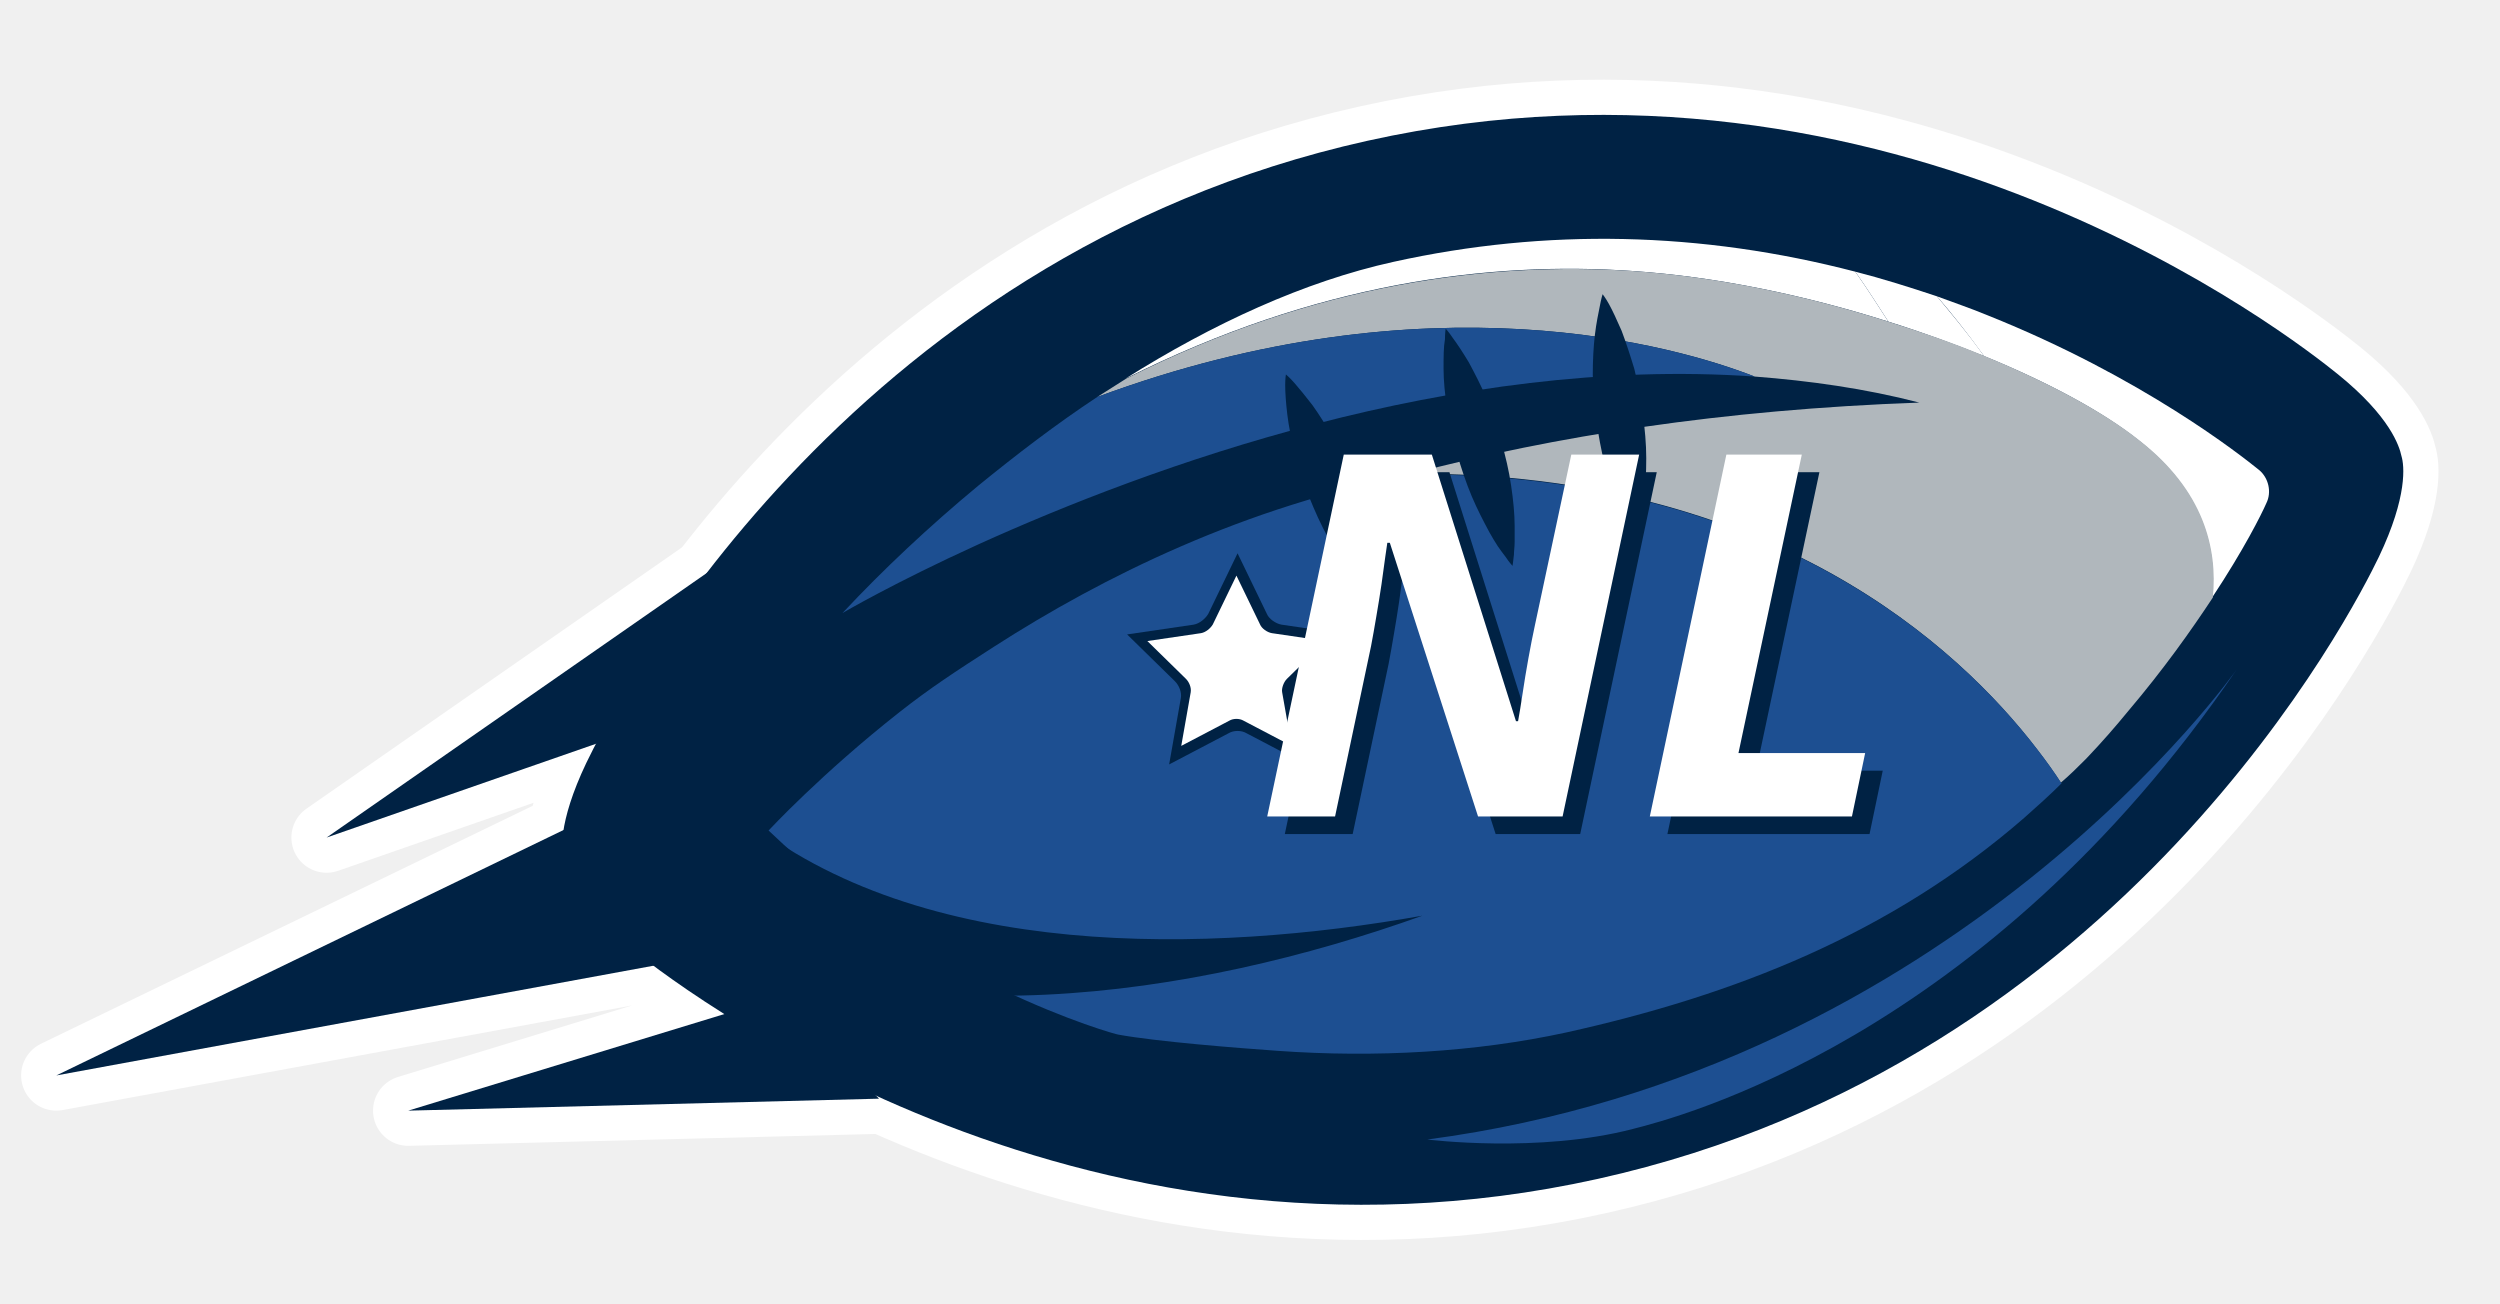
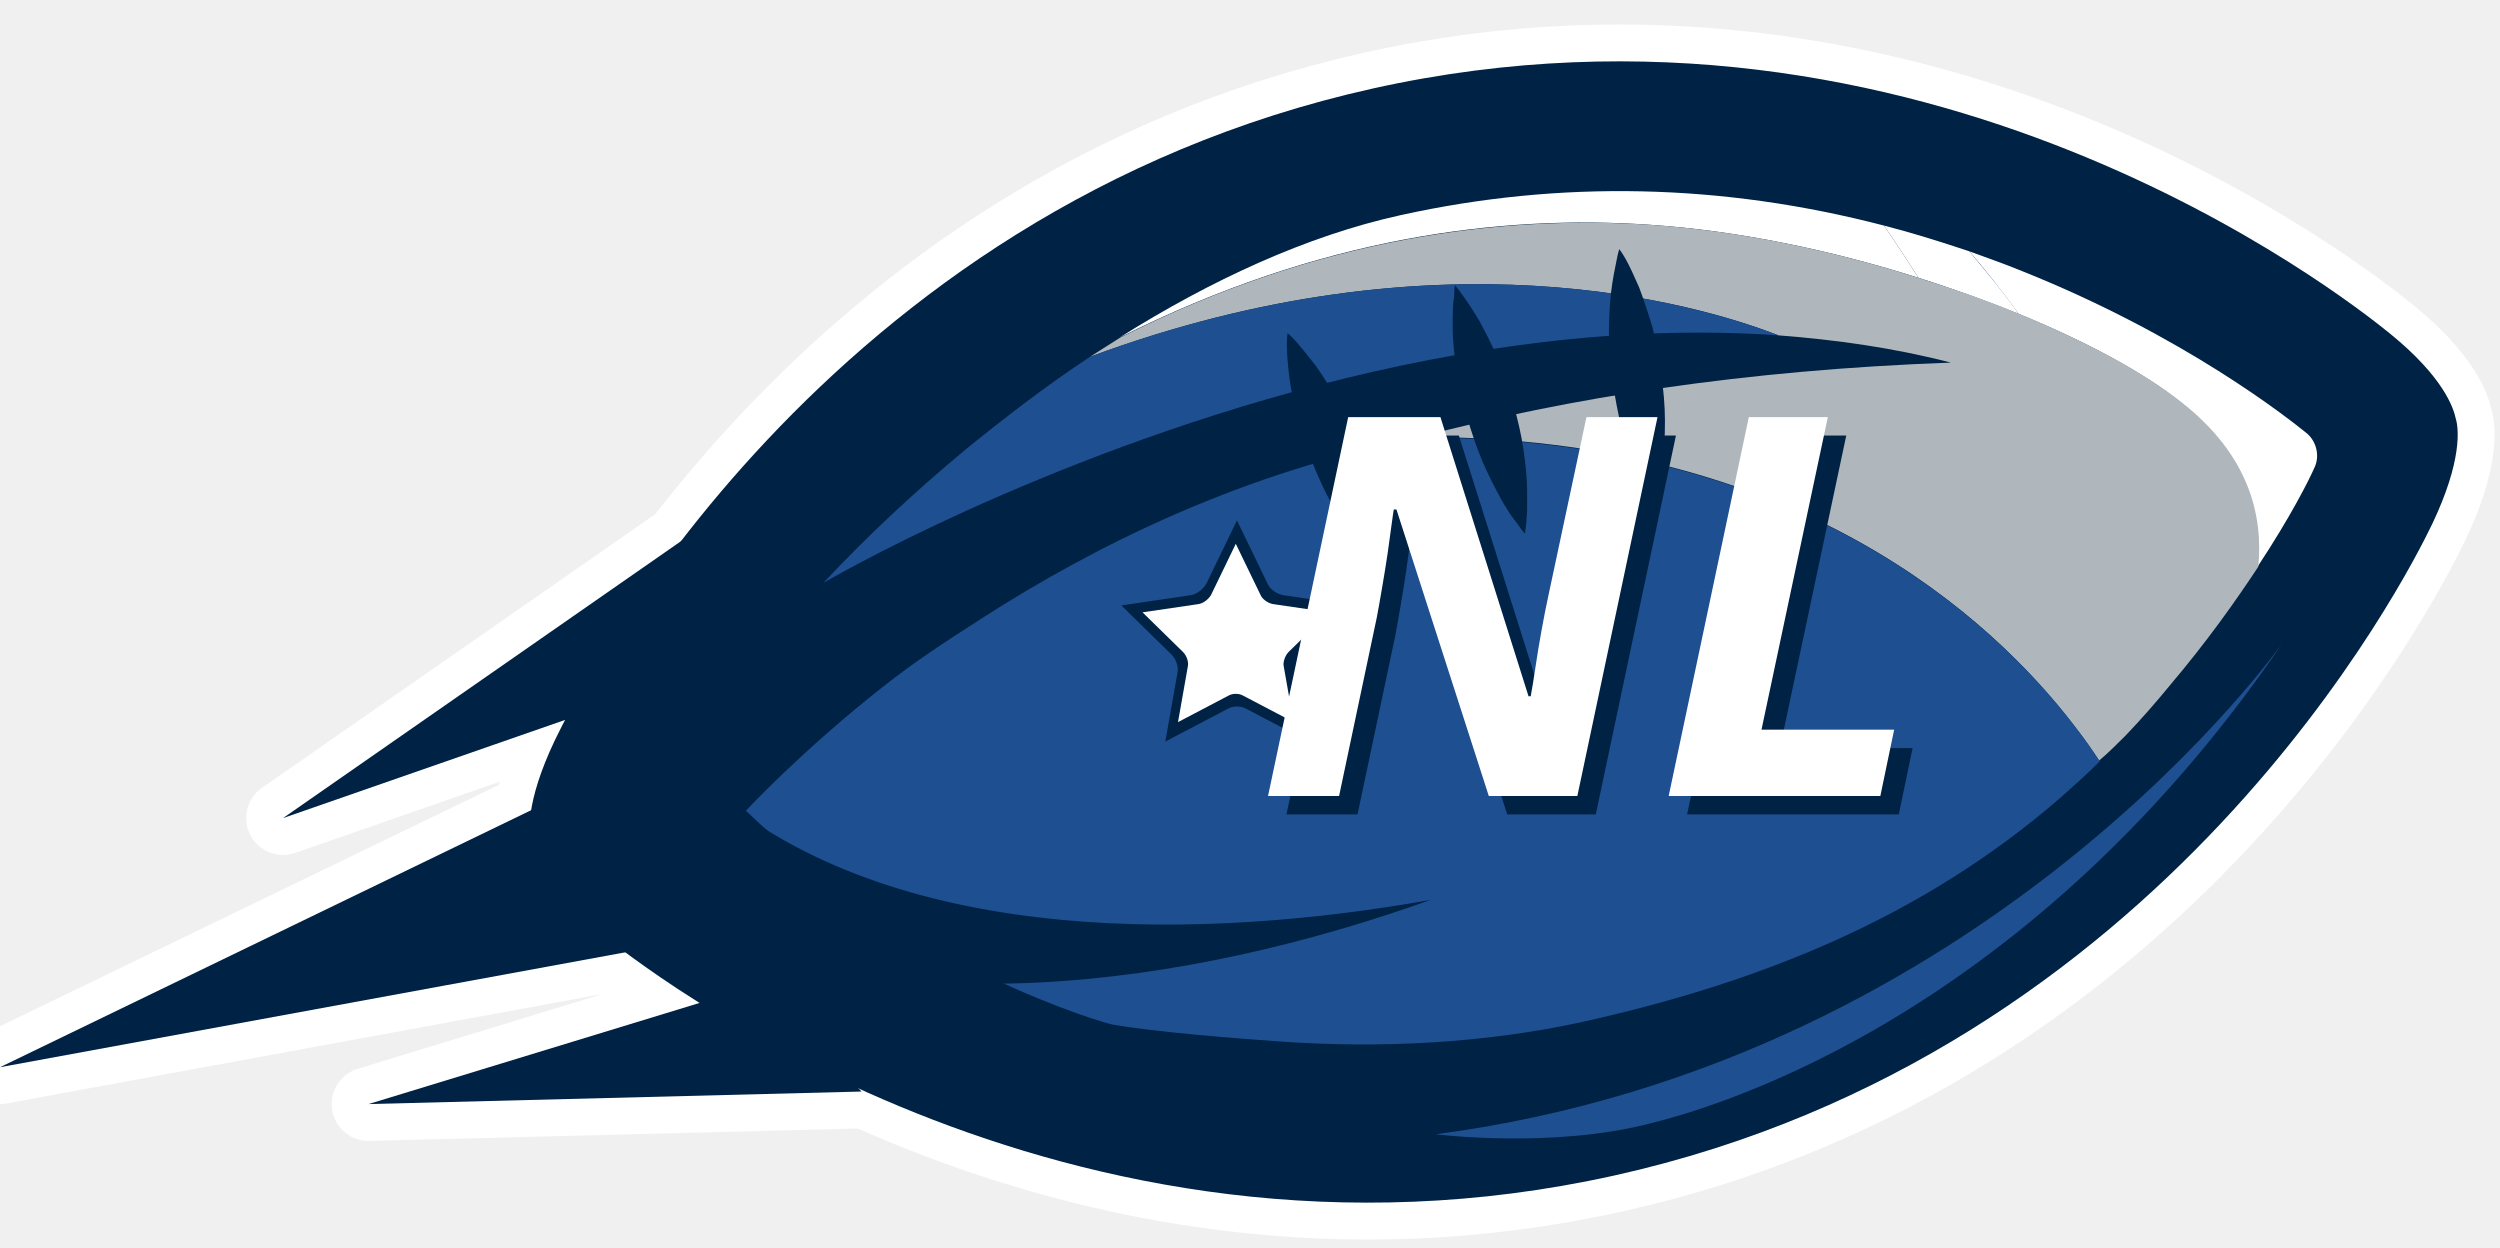
- <svg xmlns="http://www.w3.org/2000/svg" viewBox="-8 -8 355.2 185.2">
+ <svg xmlns="http://www.w3.org/2000/svg" viewBox="0 0 339.2 169.2">
  <defs>
    
  </defs>
  <path d="M0 144.8l88.7-16.3 1.4-27.3zm50 5l66.9-1.7-14.2-14.4zM38.4 111l54.9-38.2-2.9 20.1z" fill="#ffffff" stroke="#ffffff" stroke-width="10" stroke-linejoin="round" />
  <path d="M219 159.5c74.8-16.6 107.5-81.1 111-88.4 4.1-8.6 3.6-13 3.2-14.3-.3-1.4-1.6-5.6-9-11.6C317.9 40.1 261-4.6 186.3 12c-74.7 16.6-107.5 81.1-111 88.4-4.1 8.6-3.6 12.9-3.2 14.3.3 1.4 1.6 5.5 9 11.6 6.2 5.1 63.1 49.8 137.9 33.2z" fill="#ffffff" stroke="#ffffff" stroke-width="10" stroke-linejoin="round" />
  <path d="M0 144.8l88.7-16.3 1.4-27.3zm50 5l66.9-1.7-14.2-14.4zM38.4 111l54.9-38.2-2.9 20.1z" fill="#002244" />
  <path d="M219 159.5c74.8-16.6 107.5-81.1 111-88.4 4.1-8.6 3.6-13 3.2-14.3-.3-1.4-1.6-5.6-9-11.6C317.9 40.1 261-4.6 186.3 12c-74.7 16.6-107.5 81.1-111 88.4-4.1 8.6-3.6 12.9-3.2 14.3.3 1.4 1.6 5.5 9 11.6 6.2 5.1 63.1 49.8 137.9 33.2z" fill="#002244" />
  <path d="M309.8 87.1s-39.9 56.9-115 66.8c0 0 15.8 2 29.2-1.5 5.9-1.5 49.9-12.6 85.8-65.3z" fill="#1d4f91" />
  <path d="M223.9 30.5c12 .8 24.8 3.5 36.4 7.2-1.5-2.3-3-4.7-4.7-7.1-21.9-5.7-43.9-6.2-65.6-1.4-12.7 2.8-25.7 8.8-38.1 16.6 27.2-13.7 51.9-16.7 72-15.3z" fill="#ffffff" />
  <path d="M273.9 42.6c-2.4-3.4-4.8-6.2-6.7-8.5-3.9-1.3-7.7-2.5-11.6-3.5 1.7 2.4 3.2 4.8 4.7 7.1 4.8 1.5 9.4 3.2 13.6 4.9z" fill="#ffffff" />
  <path d="M295.9 54.6c9.1 7.2 11.1 15.3 10.4 22.3 4.5-6.8 7-11.8 7.7-13.4.8-1.6.3-3.6-1-4.7-2.6-2.1-16.6-13.2-38.6-22-2.4-1-4.8-1.8-7.2-2.7 2 2.3 4.3 5.2 6.7 8.5 9.3 3.8 17 8 22 12z" fill="#ffffff" />
  <path d="M288.4 99.8c2.2-2.3 4.2-4.6 6-6.8 5-5.9 8.9-11.4 12-16.1.7-7-1.3-15.2-10.4-22.3-5-4-12.8-8.2-22-12-4.3-1.8-8.9-3.4-13.7-4.9-11.6-3.7-24.4-6.4-36.4-7.2-20-1.3-44.8 1.6-71.9 15.3-1.4.9-2.7 1.7-4.1 2.6 47.2-17.5 82.4-7.2 93.4-2.9 7.8.6 15.7 1.7 23.4 3.7-28.1 1-52 4.8-72.1 10.1 51.1-.2 77.7 24.7 88.7 39 1.4 1.8 2.6 3.5 3.5 4.9 1.2-1 2.4-2.2 3.6-3.4z" fill="#b0b7bc" />
  <path d="M241.3 45.5c-11.1-4.3-46.2-14.6-93.4 2.9-5.9 3.9-11.5 8.2-16.9 12.6-7 5.8-13.5 11.9-19.3 18.1 0 0 7.3-4.3 19.4-9.8 24.1-10.9 67.2-26.8 110.2-23.8zm38.3 62.7c0-.1.1-.2.1-.3-.1.1-.1.2-.1.3 1.8-1.6 3.6-3.2 5.3-4.9-.9-1.4-2.1-3.1-3.5-4.9 0 .8 0 .8 0 0-11-14.3-37.6-39.2-88.7-39-23.8 4.5-44.1 14.6-59.5 24.5-5.6 3.6-9.1 5.9-13.3 9.2-11.2 8.8-18.7 16.9-18.7 16.9 22.4 21.5 49.3 29 49.7 29 5.5 1 16.9 1.9 22.6 2.3 14 1 28.1.2 41-2.6 23.9-5.3 46.1-14 65.1-30.5z" fill="#1d4f91" />
  <path d="M174.7 45.2s.5.4 1.2 1.2c.7.8 1.6 1.9 2.6 3.2 1 1.4 2 3 3 4.8 1 1.8 1.9 3.8 2.7 5.8.8 2 1.5 4.1 2 6.1s.9 3.9 1.1 5.6c.1.8.2 1.6.2 2.3 0 .7.1 1.3.1 1.8 0 1-.1 1.6-.1 1.6s-.5-.4-1.2-1.2c-.4-.4-.8-.8-1.2-1.4-.4-.5-.9-1.2-1.4-1.8-1-1.4-2-3-3-4.8-1-1.8-1.9-3.8-2.7-5.8-.8-2-1.5-4.1-2-6.1s-.9-3.9-1.1-5.6c-.2-1.7-.3-3.1-.3-4.2 0-.9.1-1.5.1-1.5zm45-11.4s.4.5.9 1.4c.5.9 1.1 2.2 1.8 3.8.6 1.6 1.2 3.4 1.8 5.4.5 2 .9 4.2 1.2 6.3.3 2.2.5 4.4.5 6.4 0 2.1-.1 4-.3 5.7-.1.8-.2 1.6-.3 2.3-.1.7-.3 1.3-.4 1.8-.2 1-.5 1.6-.5 1.6s-.4-.5-.9-1.4c-.3-.4-.5-1-.8-1.6-.3-.6-.6-1.3-.9-2.1-.6-1.6-1.2-3.4-1.8-5.4-.5-2-.9-4.2-1.2-6.3-.3-2.2-.4-4.4-.5-6.4 0-2.1.1-4 .3-5.7.2-1.7.5-3.1.7-4.1.2-1.1.4-1.7.4-1.7zm-22.3 4.9s.4.4 1 1.3c.6.8 1.4 2 2.3 3.5.8 1.5 1.7 3.2 2.5 5.1.8 1.9 1.5 4 2.1 6.1.6 2.1 1.1 4.2 1.4 6.3.3 2 .5 4 .5 5.7V69c0 .7-.1 1.3-.1 1.8-.1 1-.2 1.6-.2 1.6s-.4-.4-1-1.3c-.3-.4-.7-.9-1.1-1.5-.4-.6-.8-1.3-1.2-2-.8-1.5-1.7-3.2-2.5-5.1-.8-1.9-1.5-4-2.1-6.1-.6-2.1-1-4.3-1.4-6.3-.3-2-.5-4-.5-5.7 0-1.7 0-3.1.2-4.2 0-.9.1-1.5.1-1.5zm-3.3 83.4c-32.4 11.6-74.9 18.2-106.4.4 3.3-4.8 6.6-9.7 9.8-14.5 25.4 20.6 66.3 19.5 96.6 14.1z" fill="#002244" />
  <g transform="translate(6,7) translate(161,80) scale(1.12) translate(-161,-80)">
    <path d="M161.6 68.2l3 6.2c.2.5.9 1 1.5 1.1l6.8 1-4.9 4.8c-.4.4-.7 1.2-.6 1.7l1.2 6.8-6.1-3.2c-.5-.3-1.3-.3-1.8 0l-6.1 3.2 1.2-6.8c.1-.6-.2-1.3-.6-1.7l-4.9-4.8 6.8-1c.6-.1 1.2-.6 1.5-1.1l3-6.2z" fill="#002244" transform="translate(161,80) scale(1.24) translate(-161,-80)" />
    <path d="M161.6 68.2l3 6.2c.2.5.9 1 1.5 1.1l6.8 1-4.9 4.8c-.4.4-.7 1.2-.6 1.7l1.2 6.8-6.1-3.2c-.5-.3-1.3-.3-1.8 0l-6.1 3.2 1.2-6.8c.1-.6-.2-1.3-.6-1.7l-4.9-4.8 6.8-1c.6-.1 1.2-.6 1.5-1.1l3-6.2z" fill="#ffffff" />
  </g>
  <text x="218.5" y="110.5" text-anchor="middle" font-family="'UFC Sans Condensed','Arial Narrow',sans-serif" font-weight="700" font-style="italic" font-size="72" fill="#002244">NL</text>
  <text x="216" y="108" text-anchor="middle" font-family="'UFC Sans Condensed','Arial Narrow',sans-serif" font-weight="700" font-style="italic" font-size="72" fill="#ffffff">NL</text>
</svg>
